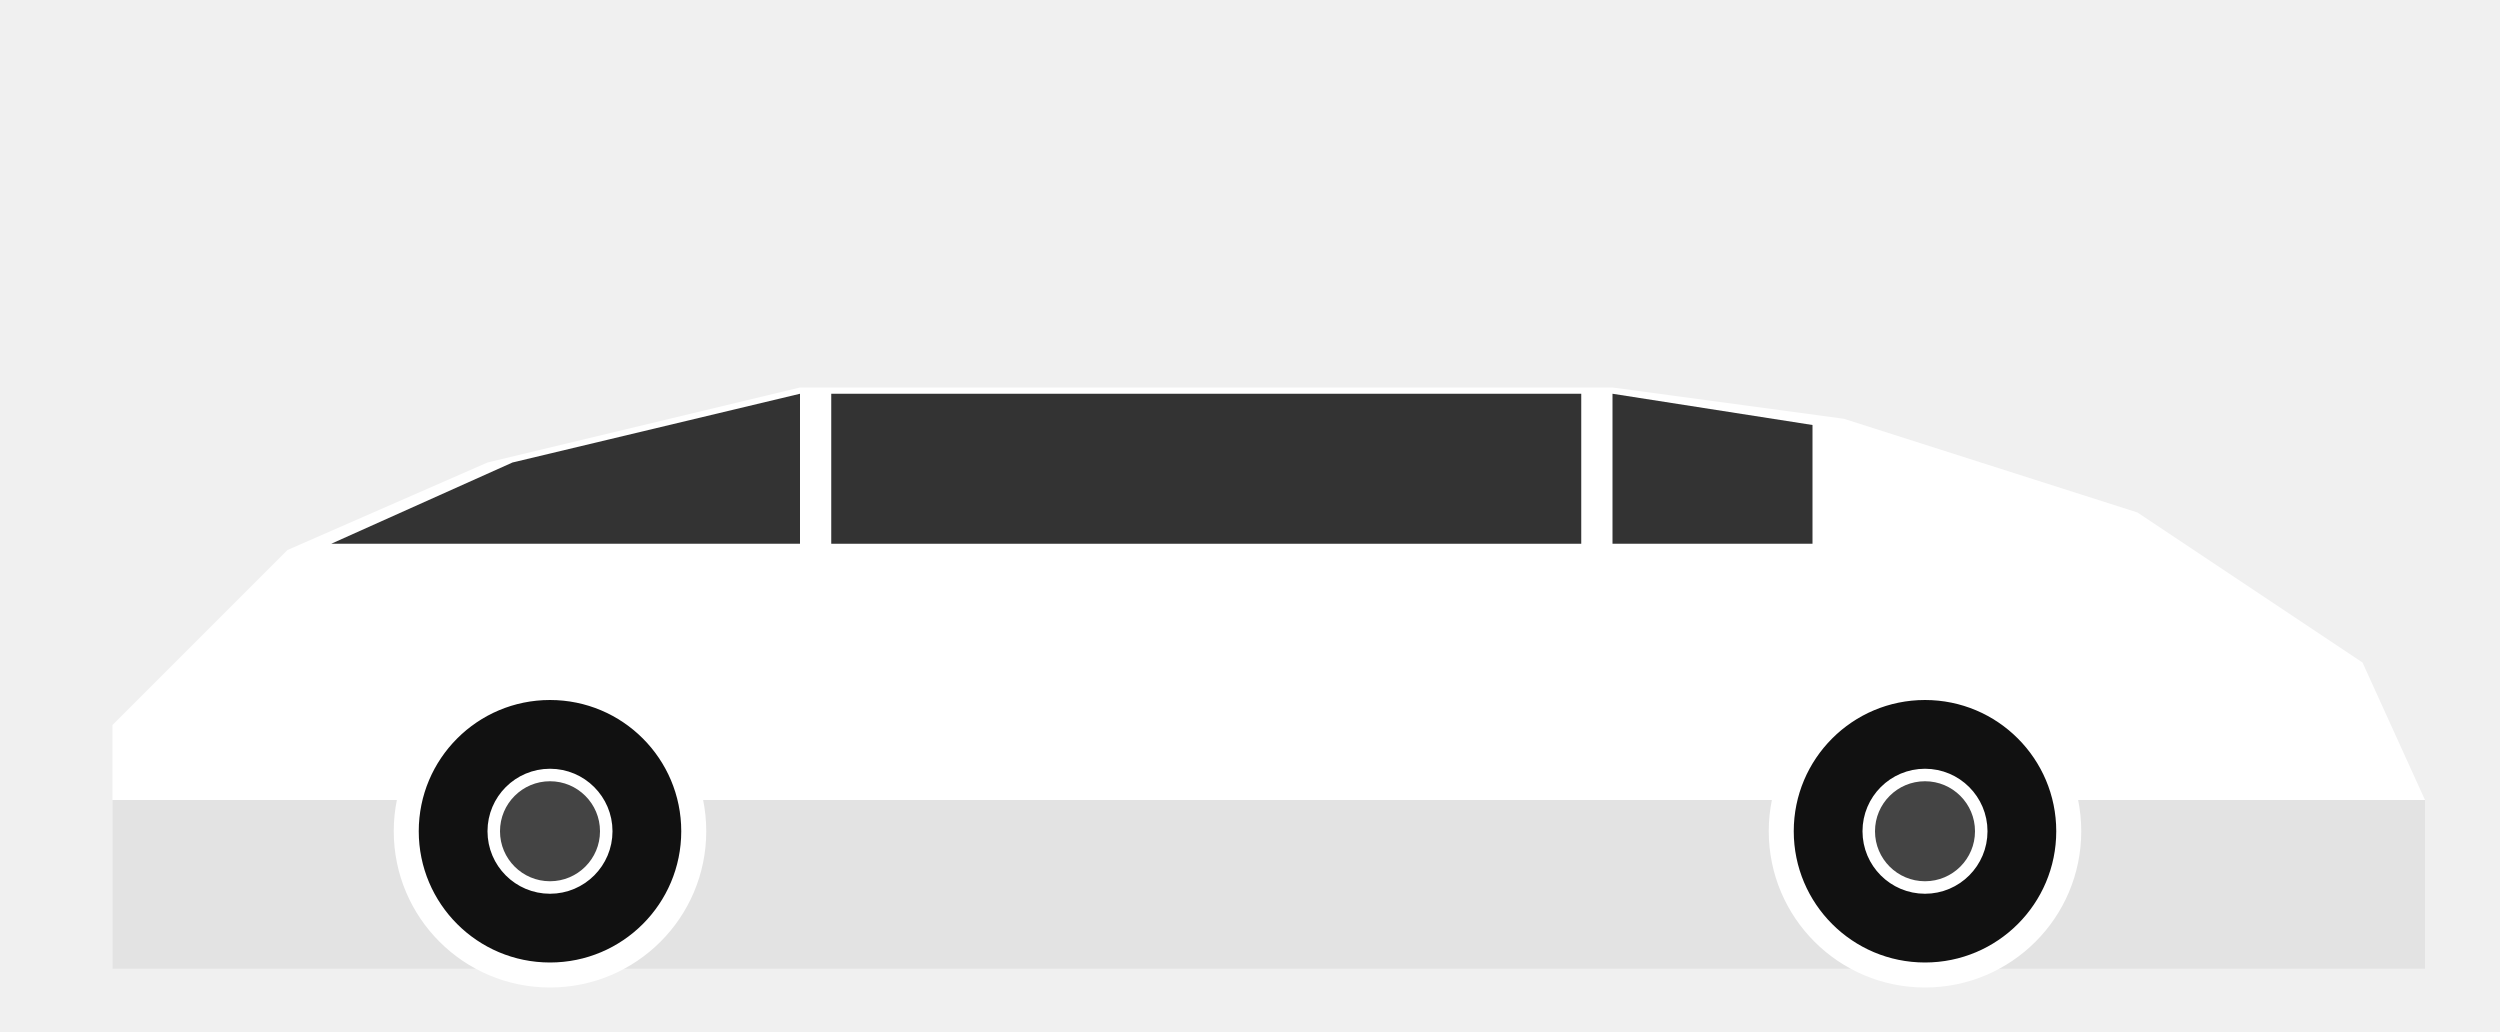
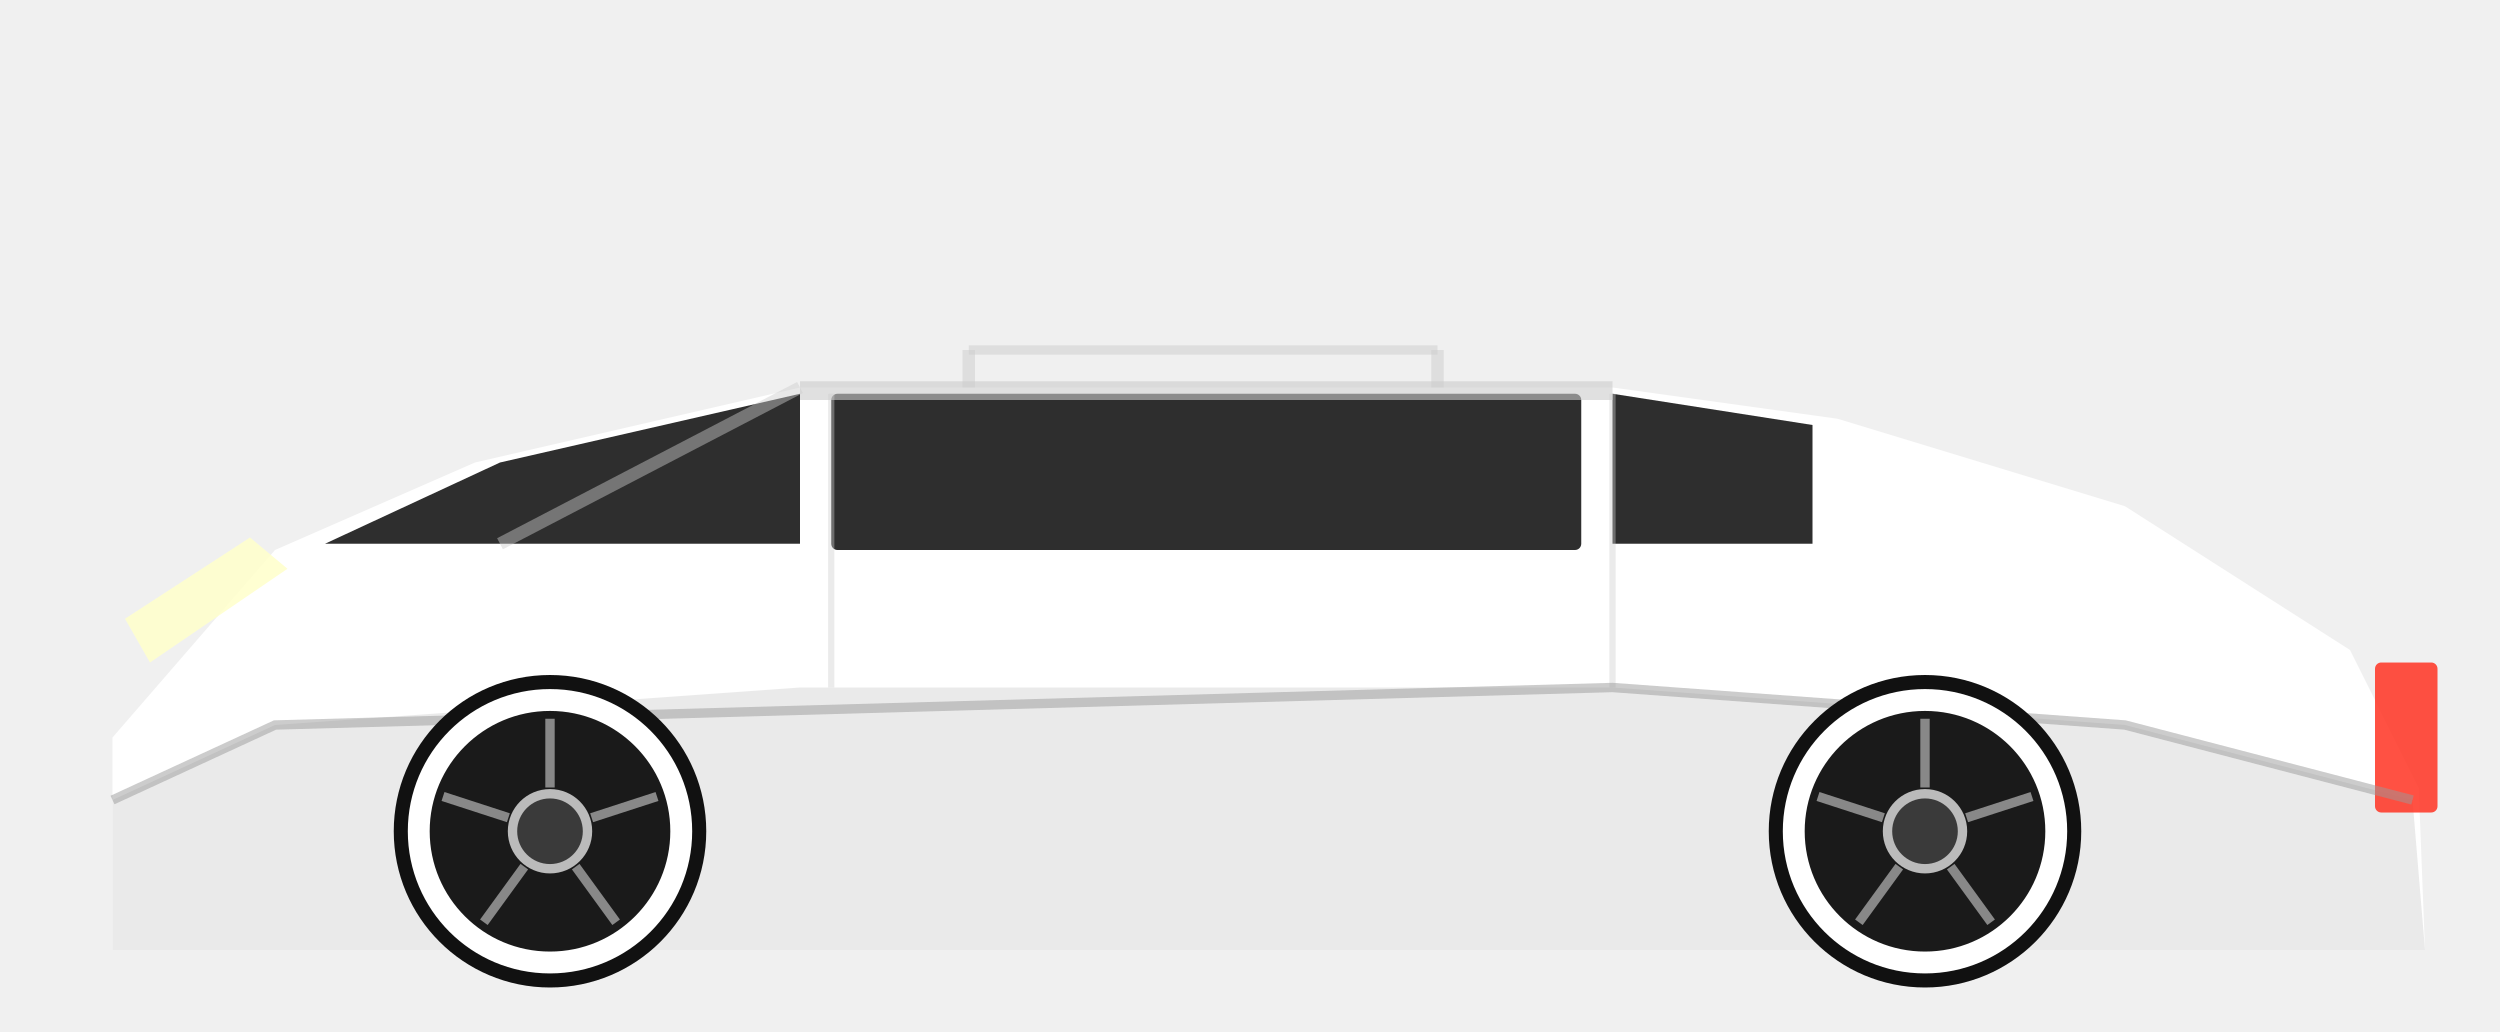
<svg xmlns="http://www.w3.org/2000/svg" viewBox="0 0 400 165">
-   <path d="M18,155 L18,116 L46,88 L78,74 L128,62 L258,62 L295,67 L342,82 L378,106 L388,128 L388,155 Z" fill="white" />
-   <polygon points="53,87 82,74 128,63 128,87 53,87" fill="#333" />
-   <polygon points="133,63 253,63 253,87 133,87" fill="#333" />
-   <polygon points="258,63 290,68 290,87 258,87" fill="#333" />
-   <path d="M18,128 L18,155 L388,155 L388,128 Z" fill="rgba(160,160,160,0.3)" />
-   <circle cx="88" cy="133" r="23" fill="#111" stroke="white" stroke-width="4" />
-   <circle cx="308" cy="133" r="23" fill="#111" stroke="white" stroke-width="4" />
-   <circle cx="88" cy="133" r="9" fill="#444" stroke="white" stroke-width="2" />
-   <circle cx="308" cy="133" r="9" fill="#444" stroke="white" stroke-width="2" />
+   <path d="M 18,152 L 18,118 L 44,88 L 76,74 L 128,62 L 258,62 L 294,67 L 340,81 L 376,104 L 387,126 L 388,152 Z" fill="white" />
+   <path d="M 18,128 L 44,116 L 128,110 L 258,110 L 340,116 L 386,128 L 388,152 L 18,152 Z" fill="#d8d8d8" opacity="0.55" />
+   <polygon points="52,87 80,74 128,63 128,87 52,87" fill="#2e2e2e" />
+   <rect x="133" y="63" width="120" height="25" rx="1" fill="#2e2e2e" />
+   <polygon points="258,63 290,68 290,87 258,87" fill="#2e2e2e" />
+   <rect x="128" y="61" width="130" height="3" fill="#ccc" opacity="0.6" />
+   <line x1="155" y1="62" x2="155" y2="56" stroke="#ccc" stroke-width="2" opacity="0.5" />
+   <line x1="230" y1="62" x2="230" y2="56" stroke="#ccc" stroke-width="2" opacity="0.5" />
+   <line x1="155" y1="56" x2="230" y2="56" stroke="#ccc" stroke-width="1.5" opacity="0.5" />
+   <line x1="128" y1="62" x2="80" y2="87" stroke="#ccc" stroke-width="2" opacity="0.45" />
+   <line x1="133" y1="63" x2="133" y2="110" stroke="#ccc" stroke-width="1" opacity="0.4" />
+   <line x1="258" y1="63" x2="258" y2="110" stroke="#ccc" stroke-width="1" opacity="0.4" />
+   <polygon points="20,99 40,86 46,91 24,106" fill="#ffffcc" opacity="0.88" />
+   <rect x="380" y="106" width="10" height="24" rx="1" fill="#ff3322" opacity="0.85" />
+   <path d="M 18,128 L 44,116 L 258,110 L 340,116 L 386,128" stroke="#999" stroke-width="1.5" fill="none" opacity="0.5" />
+   <circle cx="88" cy="133" r="25" fill="#111" />
+   <circle cx="308" cy="133" r="25" fill="#111" />
+   <g transform="translate(88,133)">
+     <circle r="21" fill="#1a1a1a" stroke="white" stroke-width="3.5" />
+     <circle r="6" fill="#3a3a3a" stroke="#bbb" stroke-width="1.5" />
+     <g stroke="#888" stroke-width="1.5">
+       <line x1="0" y1="-7" x2="0" y2="-18" />
+       <line x1="0" y1="-7" x2="0" y2="-18" transform="rotate(72)" />
+       <line x1="0" y1="-7" x2="0" y2="-18" transform="rotate(144)" />
+       <line x1="0" y1="-7" x2="0" y2="-18" transform="rotate(216)" />
+       <line x1="0" y1="-7" x2="0" y2="-18" transform="rotate(288)" />
+     </g>
+   </g>
+   <g transform="translate(308,133)">
+     <circle r="21" fill="#1a1a1a" stroke="white" stroke-width="3.5" />
+     <circle r="6" fill="#3a3a3a" stroke="#bbb" stroke-width="1.5" />
+     <g stroke="#888" stroke-width="1.5">
+       <line x1="0" y1="-7" x2="0" y2="-18" />
+       <line x1="0" y1="-7" x2="0" y2="-18" transform="rotate(72)" />
+       <line x1="0" y1="-7" x2="0" y2="-18" transform="rotate(144)" />
+       <line x1="0" y1="-7" x2="0" y2="-18" transform="rotate(216)" />
+       <line x1="0" y1="-7" x2="0" y2="-18" transform="rotate(288)" />
+     </g>
+   </g>
</svg>
